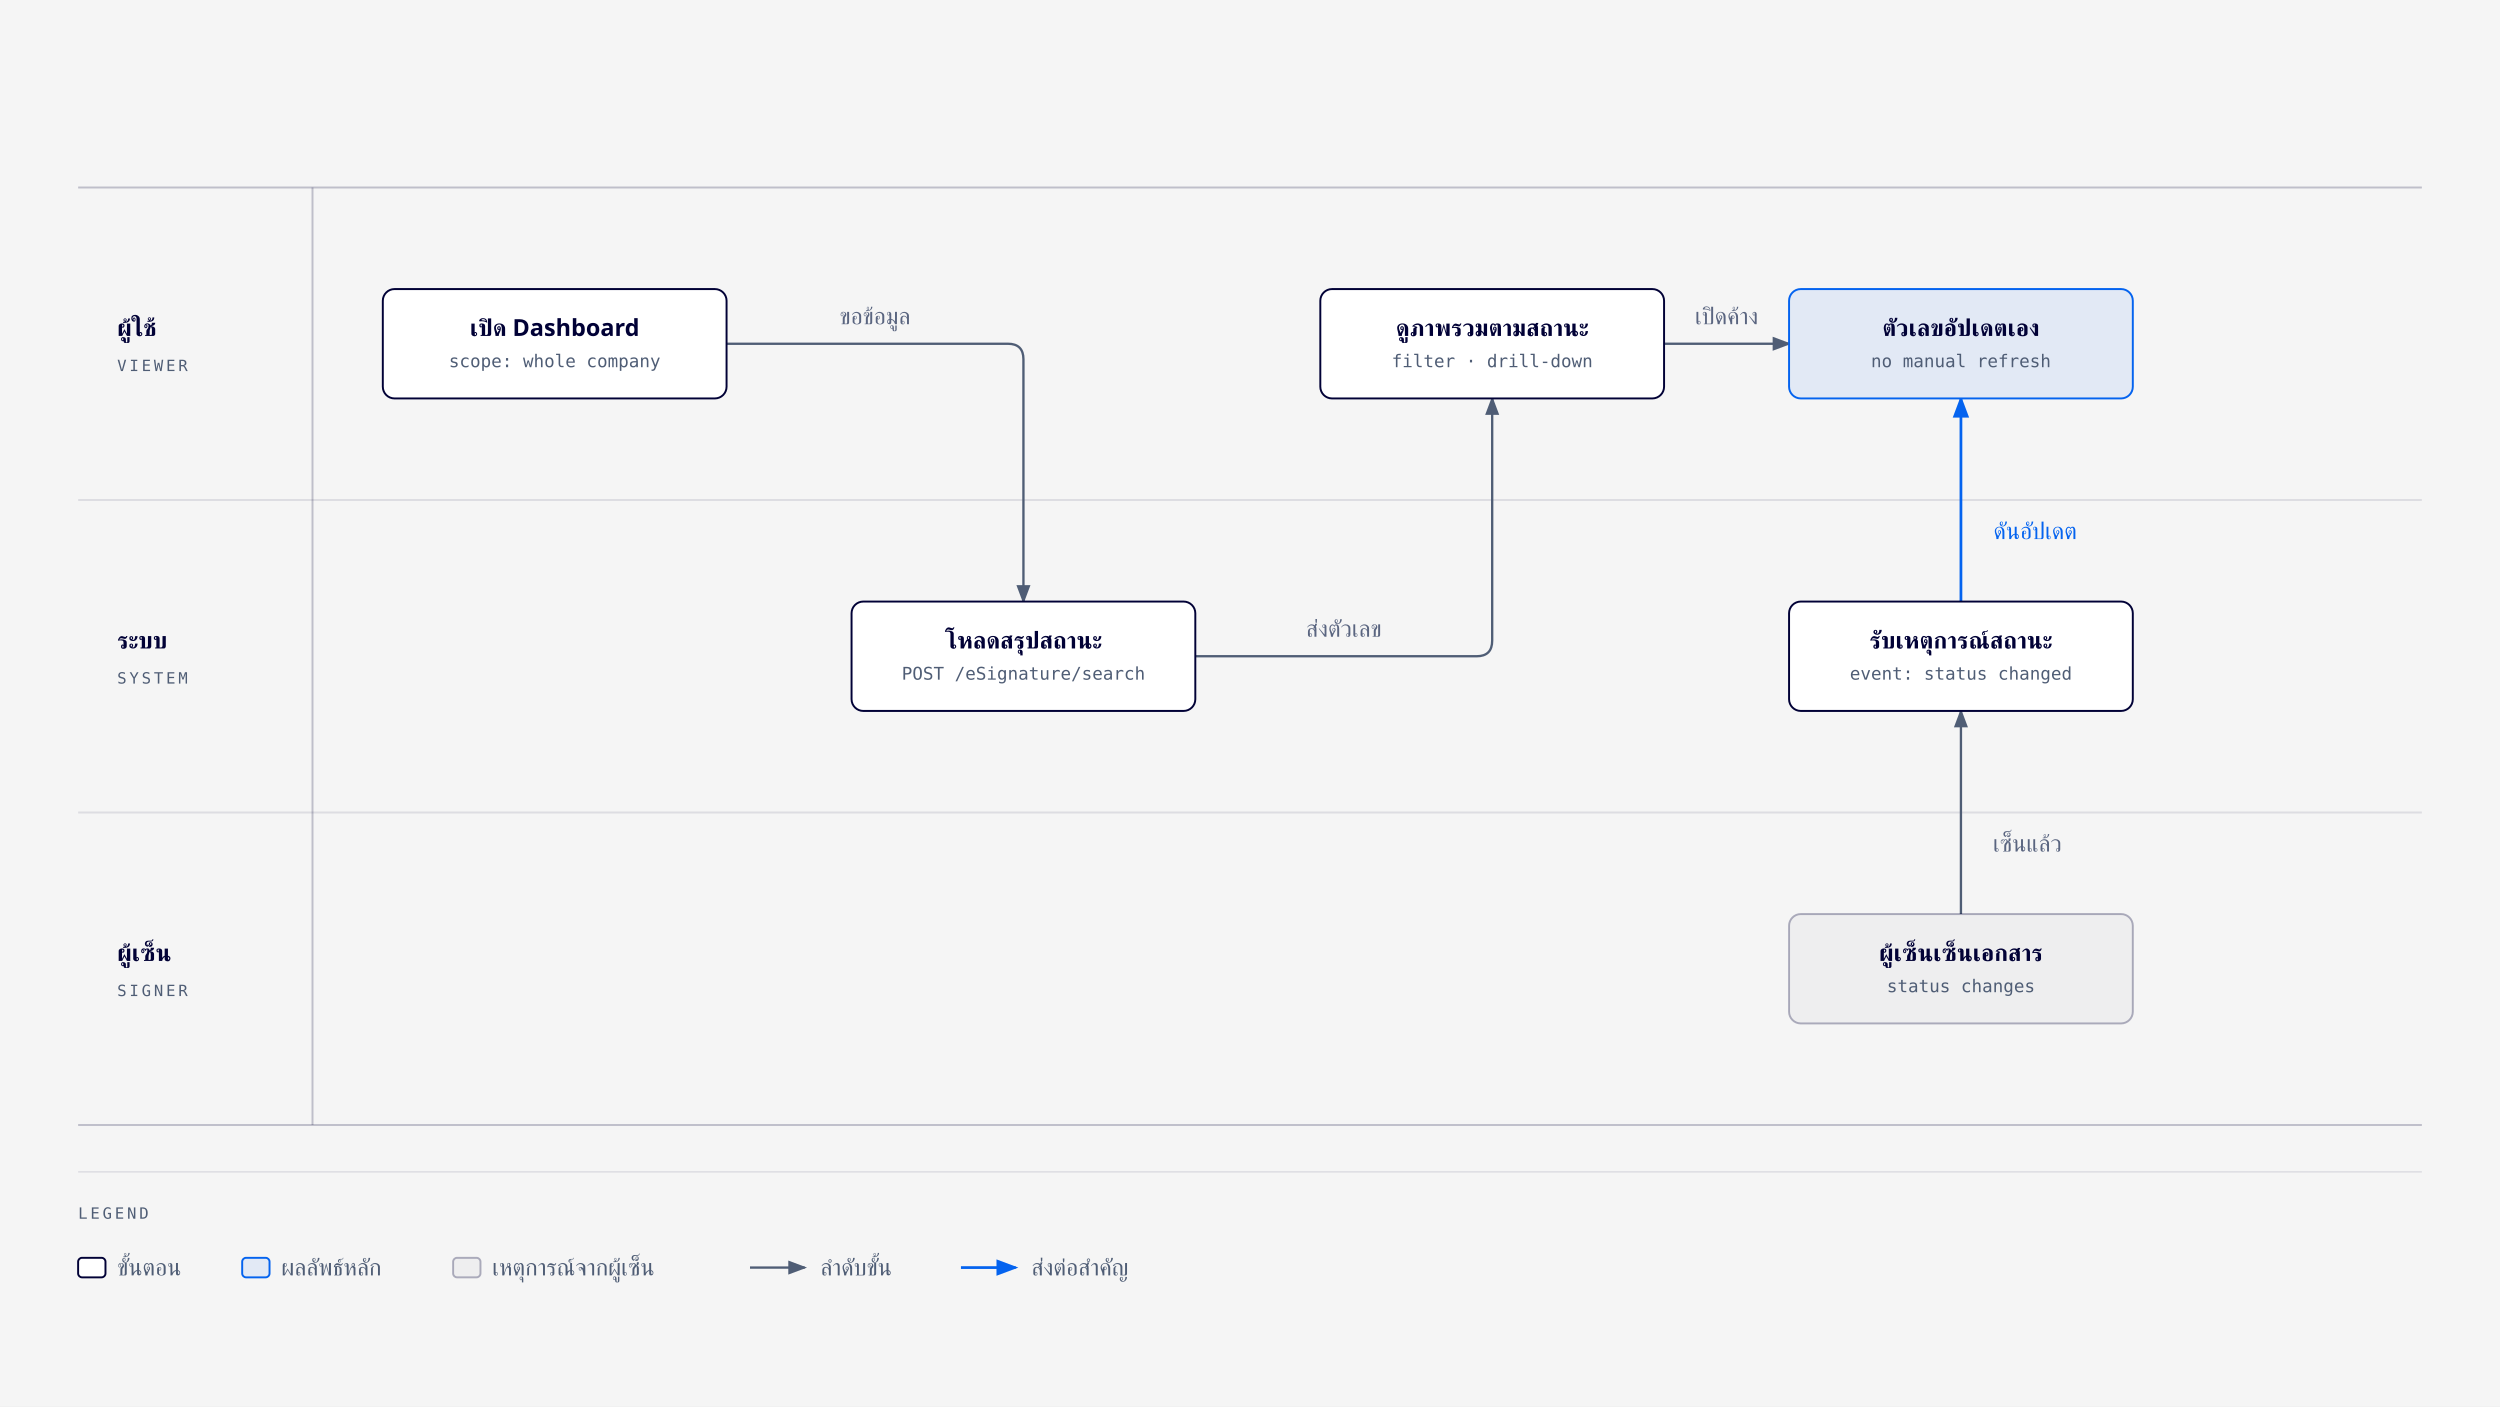
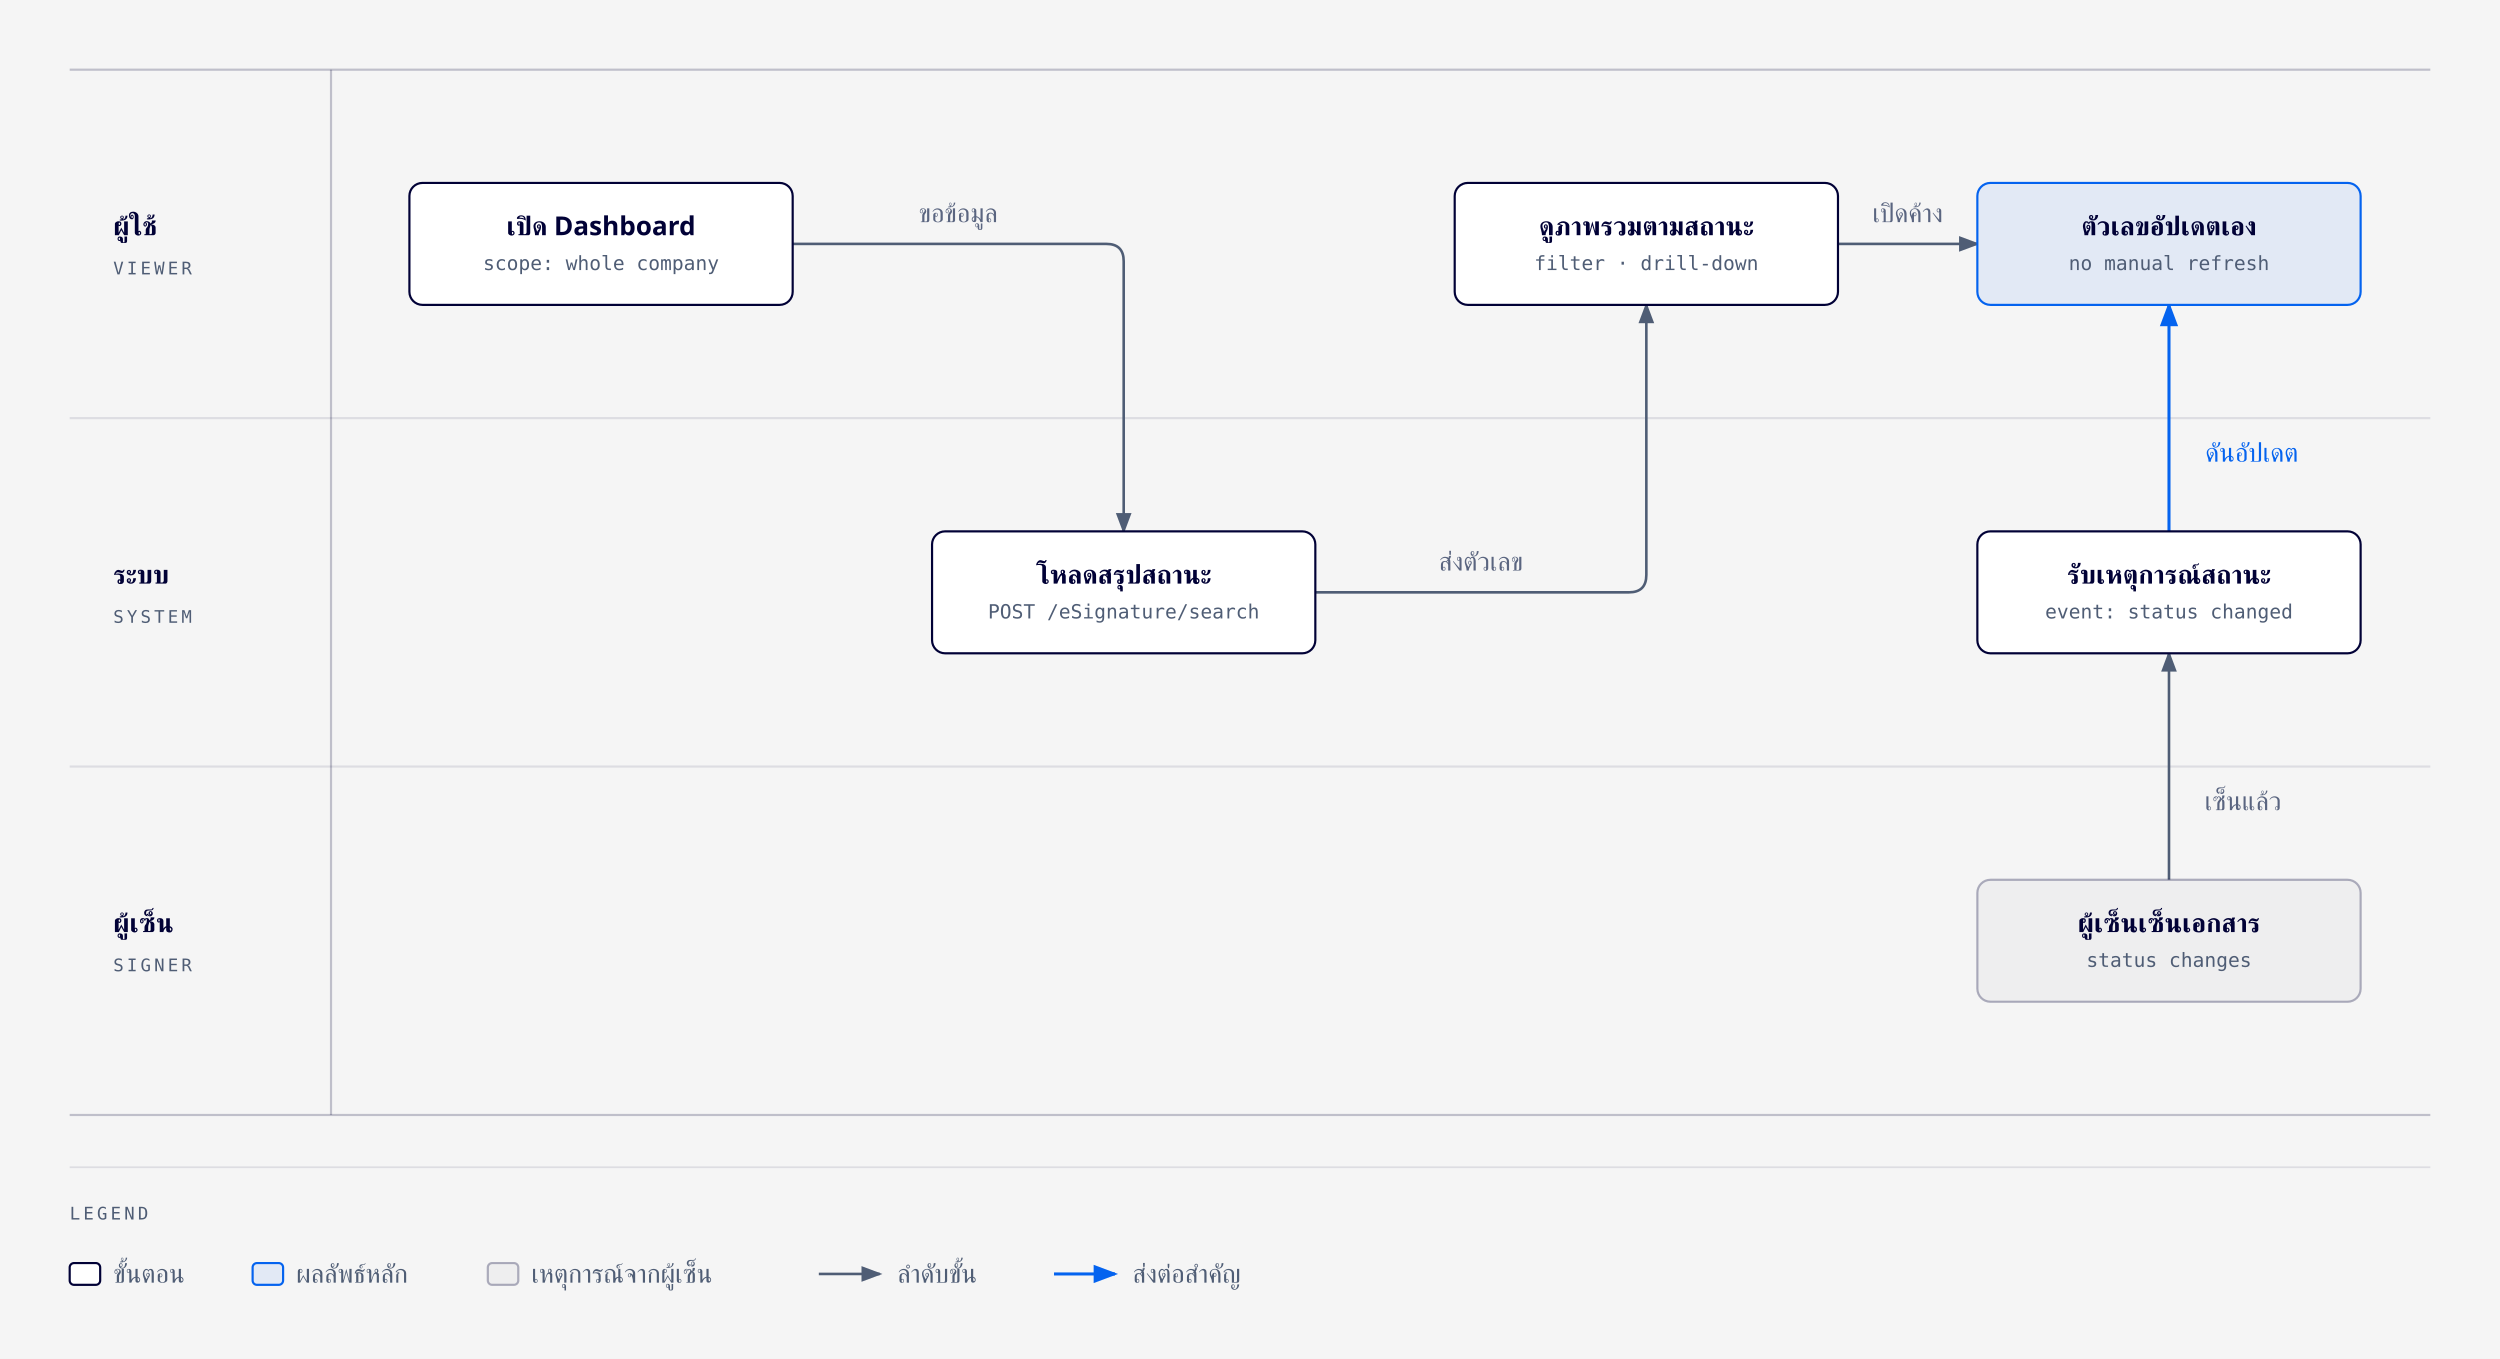
- <svg xmlns="http://www.w3.org/2000/svg" viewBox="0 0 1280 720" width="1280" height="720" role="img" aria-labelledby="realtime-dashboard-title realtime-dashboard-desc">
+ <svg xmlns="http://www.w3.org/2000/svg" viewBox="8 64 1148 624" width="1148" height="624" role="img" aria-labelledby="realtime-dashboard-title realtime-dashboard-desc">
  <defs>
    <marker id="realtime-dashboard-arrow" markerWidth="8" markerHeight="6" refX="7" refY="3" orient="auto">
      <polygon points="0 0, 8 3, 0 6" fill="#4f5d75" />
    </marker>
    <marker id="realtime-dashboard-arrow-accent" markerWidth="8" markerHeight="6" refX="7" refY="3" orient="auto">
      <polygon points="0 0, 8 3, 0 6" fill="#0463EF" />
    </marker>
  </defs>
-   <rect width="100%" height="100%" fill="#f5f5f5" />
-   <line x1="40" y1="96" x2="1240" y2="96" stroke="rgba(1,1,54,0.22)" stroke-width="1" />
-   <line x1="40" y1="256" x2="1240" y2="256" stroke="rgba(1,1,54,0.10)" stroke-width="1" />
-   <line x1="40" y1="416" x2="1240" y2="416" stroke="rgba(1,1,54,0.10)" stroke-width="1" />
-   <line x1="40" y1="576" x2="1240" y2="576" stroke="rgba(1,1,54,0.22)" stroke-width="1" />
+   <rect x="8" y="64" width="1148" height="624" fill="#f5f5f5" />
+   <line x1="40" y1="96" x2="1124" y2="96" stroke="rgba(1,1,54,0.22)" stroke-width="1" />
+   <line x1="40" y1="256" x2="1124" y2="256" stroke="rgba(1,1,54,0.10)" stroke-width="1" />
+   <line x1="40" y1="416" x2="1124" y2="416" stroke="rgba(1,1,54,0.10)" stroke-width="1" />
+   <line x1="40" y1="576" x2="1124" y2="576" stroke="rgba(1,1,54,0.22)" stroke-width="1" />
  <line x1="160" y1="96" x2="160" y2="576" stroke="rgba(1,1,54,0.22)" stroke-width="1" />
  <text x="60" y="172" fill="#010136" font-size="12" font-weight="600" font-family="'Geist', 'IBM Plex Sans Thai', sans-serif">ผู้ใช้</text>
  <text x="60" y="190" fill="#4f5d75" font-size="8" font-family="'Geist Mono', monospace" letter-spacing="0.18em">VIEWER</text>
  <text x="60" y="332" fill="#010136" font-size="12" font-weight="600" font-family="'Geist', 'IBM Plex Sans Thai', sans-serif">ระบบ</text>
  <text x="60" y="350" fill="#4f5d75" font-size="8" font-family="'Geist Mono', monospace" letter-spacing="0.18em">SYSTEM</text>
  <text x="60" y="492" fill="#010136" font-size="12" font-weight="600" font-family="'Geist', 'IBM Plex Sans Thai', sans-serif">ผู้เซ็น</text>
  <text x="60" y="510" fill="#4f5d75" font-size="8" font-family="'Geist Mono', monospace" letter-spacing="0.18em">SIGNER</text>
  <path d="M 372,176 H 516 Q 524,176 524,184 V 308" fill="none" stroke="#4f5d75" stroke-width="1.2" marker-end="url(#realtime-dashboard-arrow)" />
  <path d="M 612,336 H 756 Q 764,336 764,328 V 204" fill="none" stroke="#4f5d75" stroke-width="1.2" marker-end="url(#realtime-dashboard-arrow)" />
  <line x1="852" y1="176" x2="916" y2="176" stroke="#4f5d75" stroke-width="1.2" marker-end="url(#realtime-dashboard-arrow)" />
  <line x1="1004" y1="468" x2="1004" y2="364" stroke="#4f5d75" stroke-width="1.2" marker-end="url(#realtime-dashboard-arrow)" />
  <line x1="1004" y1="308" x2="1004" y2="204" stroke="#0463EF" stroke-width="1.4" marker-end="url(#realtime-dashboard-arrow-accent)" />
  <rect x="422" y="154" width="52" height="16" rx="2" fill="#f5f5f5" />
  <text x="448" y="166" fill="#5a6580" font-size="12" font-weight="500" font-family="'Geist', 'IBM Plex Sans Thai', sans-serif" text-anchor="middle">ขอข้อมูล</text>
  <rect x="658" y="314" width="60" height="16" rx="2" fill="#f5f5f5" />
  <text x="688" y="326" fill="#5a6580" font-size="12" font-weight="500" font-family="'Geist', 'IBM Plex Sans Thai', sans-serif" text-anchor="middle">ส่งตัวเลข</text>
  <rect x="858" y="154" width="52" height="16" rx="2" fill="#f5f5f5" />
  <text x="884" y="166" fill="#5a6580" font-size="12" font-weight="500" font-family="'Geist', 'IBM Plex Sans Thai', sans-serif" text-anchor="middle">เปิดค้าง</text>
  <rect x="1012" y="424" width="52" height="16" rx="2" fill="#f5f5f5" />
  <text x="1038" y="436" fill="#5a6580" font-size="12" font-weight="500" font-family="'Geist', 'IBM Plex Sans Thai', sans-serif" text-anchor="middle">เซ็นแล้ว</text>
  <rect x="1012" y="264" width="60" height="16" rx="2" fill="#f5f5f5" />
  <text x="1042" y="276" fill="#0463EF" font-size="12" font-weight="500" font-family="'Geist', 'IBM Plex Sans Thai', sans-serif" text-anchor="middle">ดันอัปเดต</text>
  <rect x="196" y="148" width="176" height="56" rx="6" fill="#f5f5f5" />
  <rect x="196" y="148" width="176" height="56" rx="6" fill="#ffffff" stroke="#010136" stroke-width="1" />
  <text x="284" y="172" fill="#010136" font-size="12" font-weight="600" font-family="'Geist', 'IBM Plex Sans Thai', sans-serif" text-anchor="middle">เปิด Dashboard</text>
  <text x="284" y="188" fill="#4f5d75" font-size="9" font-family="'Geist Mono', monospace" text-anchor="middle">scope: whole company</text>
  <rect x="436" y="308" width="176" height="56" rx="6" fill="#f5f5f5" />
  <rect x="436" y="308" width="176" height="56" rx="6" fill="#ffffff" stroke="#010136" stroke-width="1" />
  <text x="524" y="332" fill="#010136" font-size="12" font-weight="600" font-family="'Geist', 'IBM Plex Sans Thai', sans-serif" text-anchor="middle">โหลดสรุปสถานะ</text>
  <text x="524" y="348" fill="#4f5d75" font-size="9" font-family="'Geist Mono', monospace" text-anchor="middle">POST /eSignature/search</text>
  <rect x="676" y="148" width="176" height="56" rx="6" fill="#f5f5f5" />
  <rect x="676" y="148" width="176" height="56" rx="6" fill="#ffffff" stroke="#010136" stroke-width="1" />
  <text x="764" y="172" fill="#010136" font-size="12" font-weight="600" font-family="'Geist', 'IBM Plex Sans Thai', sans-serif" text-anchor="middle">ดูภาพรวมตามสถานะ</text>
  <text x="764" y="188" fill="#4f5d75" font-size="9" font-family="'Geist Mono', monospace" text-anchor="middle">filter · drill-down</text>
  <rect x="916" y="148" width="176" height="56" rx="6" fill="#f5f5f5" />
  <rect x="916" y="148" width="176" height="56" rx="6" fill="rgba(4,99,239,0.08)" stroke="#0463EF" stroke-width="1" />
  <text x="1004" y="172" fill="#010136" font-size="12" font-weight="600" font-family="'Geist', 'IBM Plex Sans Thai', sans-serif" text-anchor="middle">ตัวเลขอัปเดตเอง</text>
  <text x="1004" y="188" fill="#4f5d75" font-size="9" font-family="'Geist Mono', monospace" text-anchor="middle">no manual refresh</text>
  <rect x="916" y="308" width="176" height="56" rx="6" fill="#f5f5f5" />
  <rect x="916" y="308" width="176" height="56" rx="6" fill="#ffffff" stroke="#010136" stroke-width="1" />
  <text x="1004" y="332" fill="#010136" font-size="12" font-weight="600" font-family="'Geist', 'IBM Plex Sans Thai', sans-serif" text-anchor="middle">รับเหตุการณ์สถานะ</text>
  <text x="1004" y="348" fill="#4f5d75" font-size="9" font-family="'Geist Mono', monospace" text-anchor="middle">event: status changed</text>
  <rect x="916" y="468" width="176" height="56" rx="6" fill="#f5f5f5" />
  <rect x="916" y="468" width="176" height="56" rx="6" fill="rgba(1,1,54,0.03)" stroke="rgba(1,1,54,0.30)" stroke-width="1" />
  <text x="1004" y="492" fill="#010136" font-size="12" font-weight="600" font-family="'Geist', 'IBM Plex Sans Thai', sans-serif" text-anchor="middle">ผู้เซ็นเซ็นเอกสาร</text>
  <text x="1004" y="508" fill="#4f5d75" font-size="9" font-family="'Geist Mono', monospace" text-anchor="middle">status changes</text>
-   <line x1="40" y1="600" x2="1240" y2="600" stroke="rgba(1,1,54,0.10)" stroke-width="0.8" />
+   <line x1="40" y1="600" x2="1124" y2="600" stroke="rgba(1,1,54,0.10)" stroke-width="0.8" />
  <text x="40" y="624" fill="#4f5d75" font-size="8" font-family="'Geist Mono', monospace" letter-spacing="0.18em">LEGEND</text>
  <rect x="40" y="644" width="14" height="10" rx="2" fill="#ffffff" stroke="#010136" stroke-width="1" />
  <text x="60" y="653" fill="#4f5d75" font-size="12" font-family="'Geist', 'IBM Plex Sans Thai', sans-serif">ขั้นตอน</text>
  <rect x="124" y="644" width="14" height="10" rx="2" fill="rgba(4,99,239,0.08)" stroke="#0463EF" stroke-width="1" />
  <text x="144" y="653" fill="#4f5d75" font-size="12" font-family="'Geist', 'IBM Plex Sans Thai', sans-serif">ผลลัพธ์หลัก</text>
  <rect x="232" y="644" width="14" height="10" rx="2" fill="rgba(1,1,54,0.03)" stroke="rgba(1,1,54,0.30)" stroke-width="1" />
  <text x="252" y="653" fill="#4f5d75" font-size="12" font-family="'Geist', 'IBM Plex Sans Thai', sans-serif">เหตุการณ์จากผู้เซ็น</text>
  <line x1="384" y1="649" x2="412" y2="649" stroke="#4f5d75" stroke-width="1.2" marker-end="url(#realtime-dashboard-arrow)" />
  <text x="420" y="653" fill="#4f5d75" font-size="12" font-family="'Geist', 'IBM Plex Sans Thai', sans-serif">ลำดับขั้น</text>
  <line x1="492" y1="649" x2="520" y2="649" stroke="#0463EF" stroke-width="1.4" marker-end="url(#realtime-dashboard-arrow-accent)" />
  <text x="528" y="653" fill="#4f5d75" font-size="12" font-family="'Geist', 'IBM Plex Sans Thai', sans-serif">ส่งต่อสำคัญ</text>
</svg>
